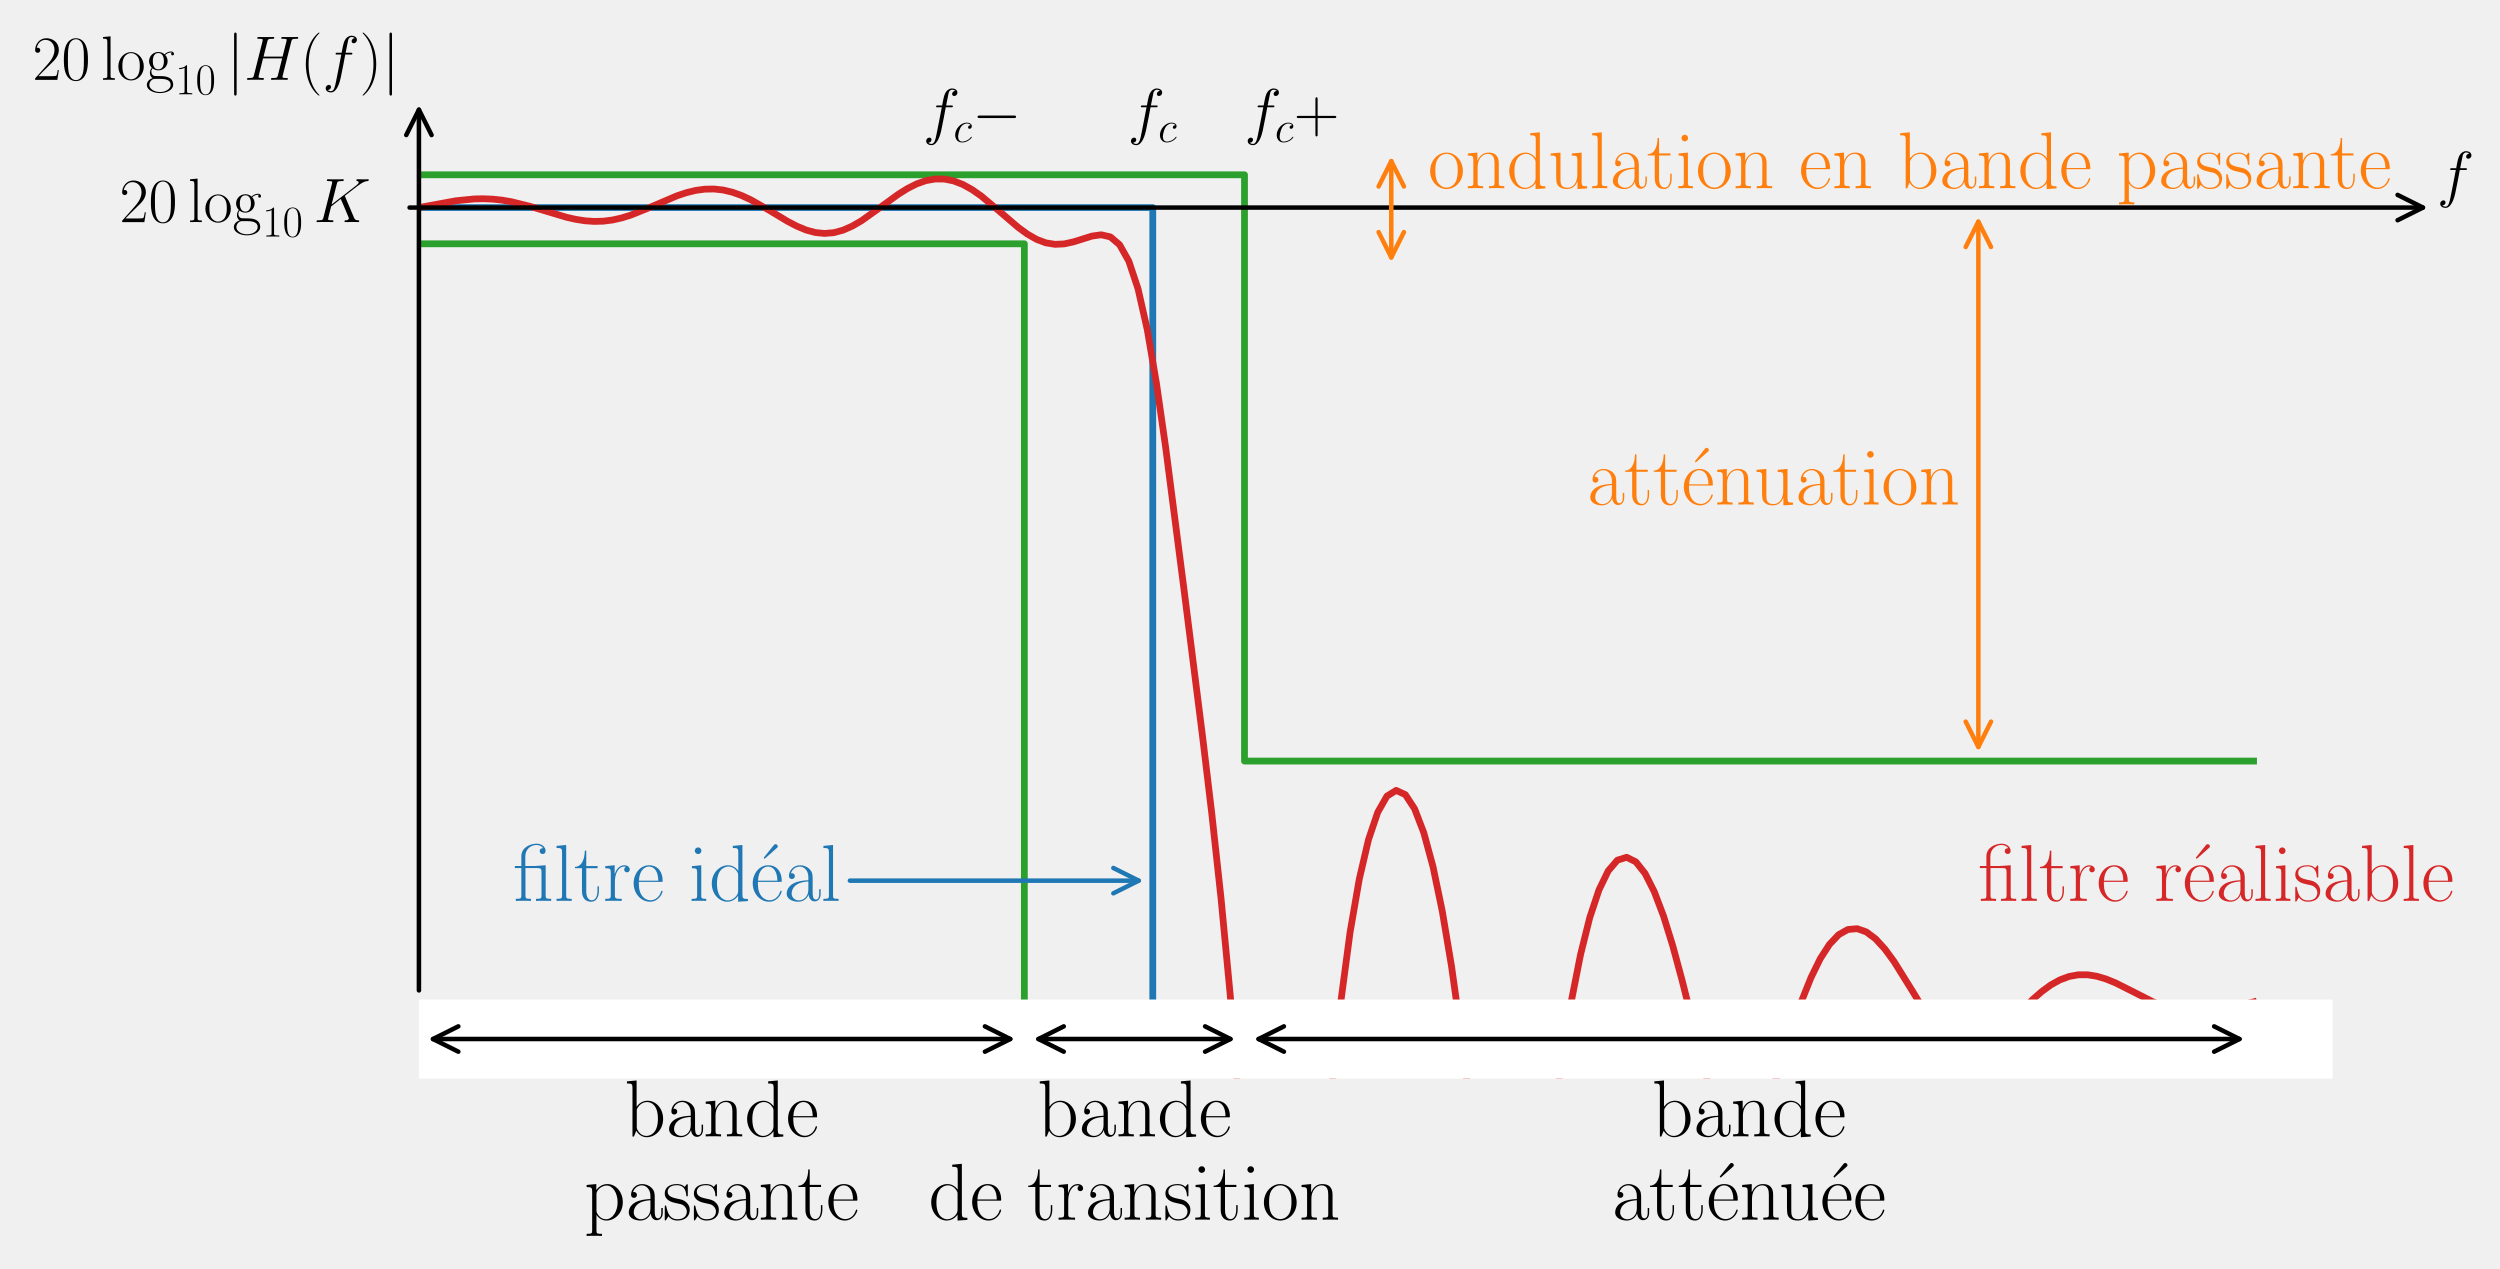
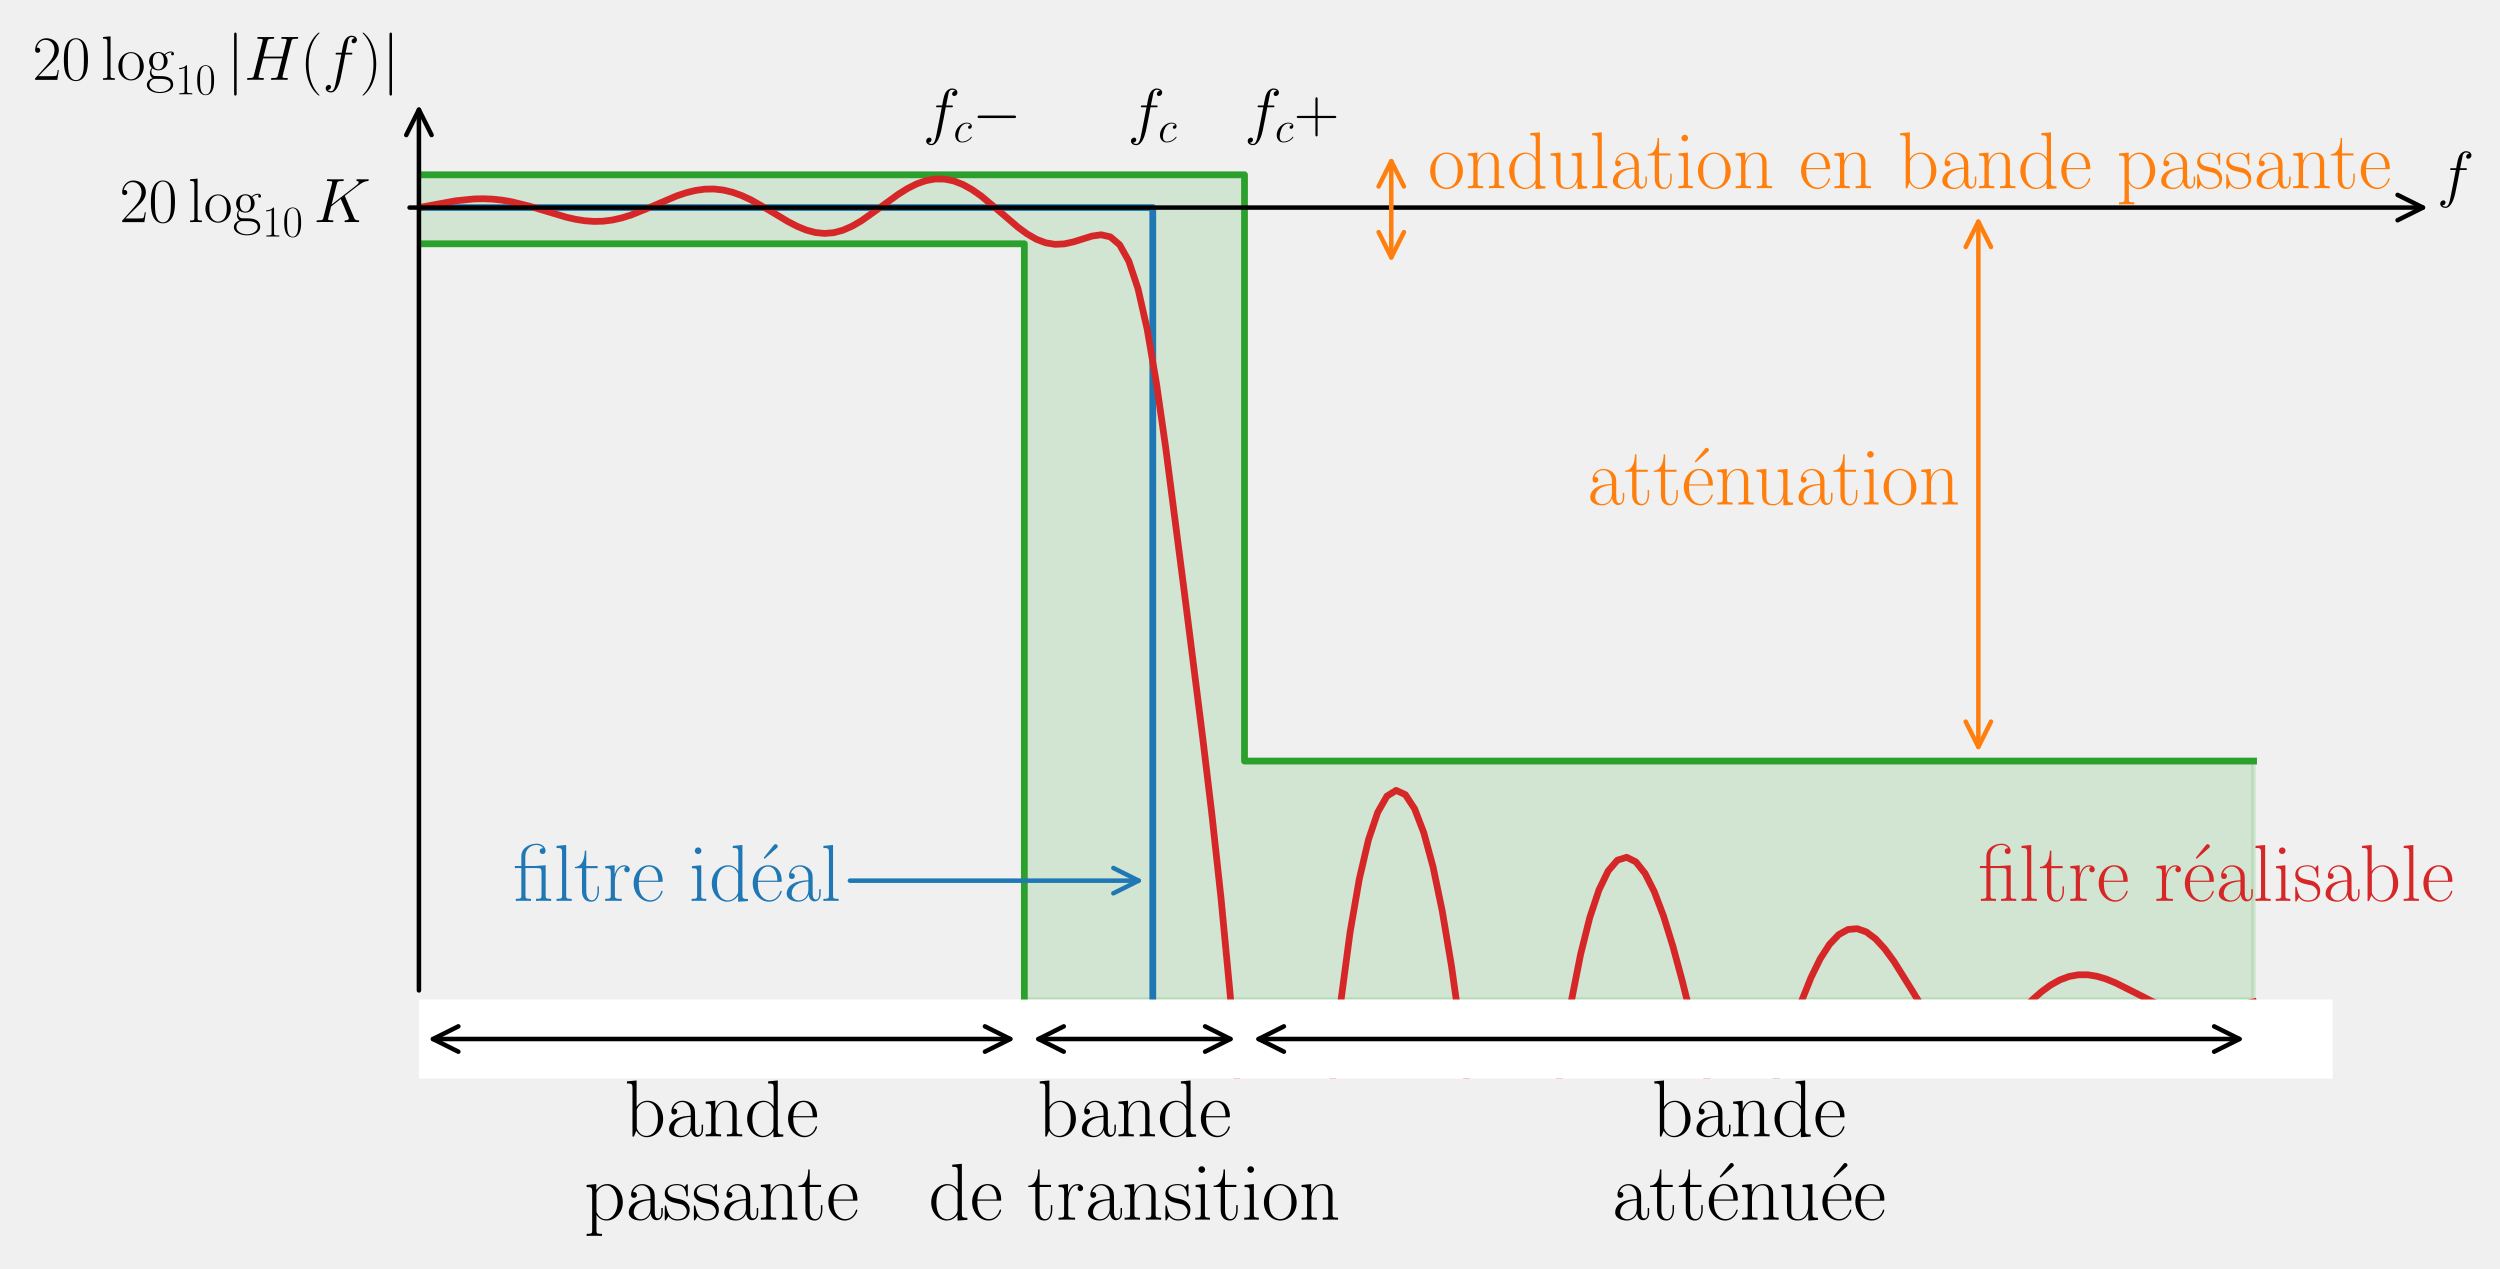
<svg xmlns="http://www.w3.org/2000/svg" xmlns:xlink="http://www.w3.org/1999/xlink" height="280.49pt" version="1.1" viewBox="0 0 552.995 280.49" width="552.995pt">
  <defs>
    <style type="text/css">*{stroke-linecap:butt;stroke-linejoin:round;}</style>
  </defs>
  <g id="figure_1">
    <g id="patch_1">
      <path d="M 0 280.49  L 552.995 280.49  L 552.995 0  L 0 0  z " style="fill:none;" />
    </g>
    <g id="axes_1">
+       <g id="PolyCollection_1">
+         <defs>
+           <path d="M 92.664 -241.827  L 92.664 -226.562  L 226.584 -226.562  L 226.584 -59.418  L 275.282 -59.418  L 275.282 -59.418  L 498.482 -59.418  L 498.482 -112.146  L 498.482 -112.146  L 275.282 -112.146  L 275.282 -241.827  L 226.584 -241.827  L 226.584 -241.827  L 92.664 -241.827  z " id="me25462b422" style="stroke:#2ba12b;stroke-opacity:0.15;" />
+         </defs>
+         <g clip-path="url(#p3a663a989d)">
+           <use style="fill:#2ba12b;fill-opacity:0.15;stroke:#2ba12b;stroke-opacity:0.15;" x="0" xlink:href="#me25462b422" y="280.49" />
+         </g>
+       </g>
      <g id="line2d_1">
-         <path clip-path="url(#p65f7fd2fb5)" d="M 92.664 45.914  L 254.991 45.914  L 254.991 221.072  " style="fill:none;stroke:#1f77b4;stroke-linecap:square;stroke-width:1.5;" />
+         <path clip-path="url(#p3a663a989d)" d="M 92.664 45.914  L 254.991 45.914  L 254.991 221.072  " style="fill:none;stroke:#1f77b4;stroke-linecap:square;stroke-width:1.5;" />
      </g>
      <g id="line2d_2">
-         <path clip-path="url(#p65f7fd2fb5)" d="M 92.664 38.664  L 275.282 38.664  L 275.282 168.344  L 498.482 168.344  " style="fill:none;stroke:#2ca02c;stroke-linecap:square;stroke-width:1.5;" />
+         <path clip-path="url(#p3a663a989d)" d="M 92.664 38.664  L 275.282 38.664  L 275.282 168.344  L 498.482 168.344  " style="fill:none;stroke:#2ca02c;stroke-linecap:square;stroke-width:1.5;" />
      </g>
      <g id="line2d_3">
-         <path clip-path="url(#p65f7fd2fb5)" d="M 92.664 53.929  L 226.584 53.929  L 226.584 221.072  " style="fill:none;stroke:#2ca02c;stroke-linecap:square;stroke-width:1.5;" />
+         <path clip-path="url(#p3a663a989d)" d="M 92.664 53.929  L 226.584 53.929  L 226.584 221.072  " style="fill:none;stroke:#2ca02c;stroke-linecap:square;stroke-width:1.5;" />
      </g>
      <g id="line2d_4">
-         <path clip-path="url(#p65f7fd2fb5)" d="M 92.664 45.914  L 100.821 44.412  L 104.899 44.005  L 106.939 43.964  L 108.978 44.05  L 111.017 44.266  L 113.057 44.608  L 117.135 45.612  L 125.292 48.052  L 127.332 48.515  L 129.371 48.835  L 131.41 48.978  L 133.449 48.924  L 135.489 48.664  L 137.528 48.205  L 139.567 47.568  L 143.646 45.92  L 149.764 43.306  L 151.803 42.626  L 153.842 42.125  L 155.882 41.844  L 157.921 41.808  L 159.96 42.032  L 161.999 42.517  L 164.039 43.246  L 166.078 44.19  L 170.157 46.519  L 174.235 48.972  L 176.275 50.037  L 178.314 50.882  L 180.353 51.434  L 182.392 51.638  L 184.432 51.464  L 186.471 50.914  L 188.51 50.018  L 190.55 48.835  L 194.628 45.935  L 198.707 42.969  L 200.746 41.695  L 202.785 40.669  L 204.825 39.952  L 206.864 39.59  L 208.903 39.61  L 210.942 40.02  L 212.982 40.807  L 215.021 41.941  L 217.06 43.369  L 221.139 46.793  L 225.217 50.292  L 227.257 51.78  L 229.296 52.948  L 231.335 53.717  L 233.375 54.046  L 235.414 53.949  L 237.453 53.501  L 241.532 52.224  L 243.571 51.934  L 245.61 52.396  L 247.65 54.133  L 249.689 57.755  L 251.728 63.869  L 253.767 72.888  L 255.807 84.791  L 257.846 99.001  L 261.925 130.6  L 266.003 162.916  L 268.042 179.948  L 270.082 198.644  L 272.121 220.073  L 274.16 245.534  L 276.448 281.49  M 291.538 281.49  L 292.514 266.137  L 294.553 241.133  L 296.592 221.536  L 298.632 206.225  L 300.671 194.455  L 302.71 185.721  L 304.75 179.681  L 306.789 176.101  L 308.828 174.829  L 310.867 175.777  L 312.907 178.905  L 314.946 184.215  L 316.985 191.742  L 319.025 201.542  L 321.064 213.669  L 323.103 228.124  L 325.142 244.745  L 329.231 281.49  M 339.47 281.49  L 343.496 248.658  L 345.535 234.006  L 347.575 221.475  L 349.614 211.148  L 351.653 202.97  L 353.693 196.837  L 355.732 192.637  L 357.771 190.267  L 359.81 189.63  L 361.85 190.64  L 363.889 193.21  L 365.928 197.246  L 367.968 202.629  L 370.007 209.201  L 372.046 216.729  L 378.164 241.027  L 380.203 247.654  L 382.243 252.32  L 384.282 254.461  L 386.321 253.889  L 388.36 250.86  L 390.4 245.97  L 392.439 239.951  L 396.518 227.145  L 398.557 221.304  L 400.596 216.227  L 402.635 212.065  L 404.675 208.897  L 406.714 206.747  L 408.753 205.603  L 410.793 205.424  L 412.832 206.142  L 414.871 207.671  L 416.91 209.895  L 418.95 212.676  L 423.028 219.222  L 425.068 222.582  L 427.107 225.708  L 429.146 228.387  L 431.185 230.437  L 433.225 231.729  L 435.264 232.211  L 437.303 231.904  L 439.343 230.904  L 441.382 229.357  L 443.421 227.439  L 449.539 221.167  L 451.578 219.369  L 453.618 217.877  L 455.657 216.743  L 457.696 215.99  L 459.735 215.621  L 461.775 215.618  L 463.814 215.945  L 465.853 216.554  L 467.893 217.384  L 471.971 219.43  L 476.05 221.512  L 478.089 222.401  L 480.128 223.12  L 482.168 223.639  L 484.207 223.94  L 486.246 224.026  L 488.285 223.913  L 490.325 223.631  L 494.403 222.717  L 498.482 221.619  L 498.482 221.619  " style="fill:none;stroke:#d62728;stroke-linecap:square;stroke-width:1.5;" />
+         <path clip-path="url(#p3a663a989d)" d="M 92.664 45.914  L 100.821 44.412  L 104.899 44.005  L 106.939 43.964  L 108.978 44.05  L 111.017 44.266  L 113.057 44.608  L 117.135 45.612  L 125.292 48.052  L 127.332 48.515  L 129.371 48.835  L 131.41 48.978  L 133.449 48.924  L 135.489 48.664  L 137.528 48.205  L 139.567 47.568  L 143.646 45.92  L 149.764 43.306  L 151.803 42.626  L 153.842 42.125  L 155.882 41.844  L 157.921 41.808  L 159.96 42.032  L 161.999 42.517  L 164.039 43.246  L 166.078 44.19  L 170.157 46.519  L 174.235 48.972  L 176.275 50.037  L 178.314 50.882  L 180.353 51.434  L 182.392 51.638  L 184.432 51.464  L 186.471 50.914  L 188.51 50.018  L 190.55 48.835  L 194.628 45.935  L 198.707 42.969  L 200.746 41.695  L 202.785 40.669  L 204.825 39.952  L 206.864 39.59  L 208.903 39.61  L 210.942 40.02  L 212.982 40.807  L 215.021 41.941  L 217.06 43.369  L 221.139 46.793  L 225.217 50.292  L 227.257 51.78  L 229.296 52.948  L 231.335 53.717  L 233.375 54.046  L 235.414 53.949  L 237.453 53.501  L 241.532 52.224  L 243.571 51.934  L 245.61 52.396  L 247.65 54.133  L 249.689 57.755  L 251.728 63.869  L 253.767 72.888  L 255.807 84.791  L 257.846 99.001  L 261.925 130.6  L 266.003 162.916  L 268.042 179.948  L 270.082 198.644  L 272.121 220.073  L 274.16 245.534  L 276.448 281.49  M 291.538 281.49  L 292.514 266.137  L 294.553 241.133  L 296.592 221.536  L 298.632 206.225  L 300.671 194.455  L 302.71 185.721  L 304.75 179.681  L 306.789 176.101  L 308.828 174.829  L 310.867 175.777  L 312.907 178.905  L 314.946 184.215  L 316.985 191.742  L 319.025 201.542  L 321.064 213.669  L 323.103 228.124  L 325.142 244.745  L 329.231 281.49  M 339.47 281.49  L 343.496 248.658  L 345.535 234.006  L 347.575 221.475  L 349.614 211.148  L 351.653 202.97  L 353.693 196.837  L 355.732 192.637  L 357.771 190.267  L 359.81 189.63  L 361.85 190.64  L 363.889 193.21  L 365.928 197.246  L 367.968 202.629  L 370.007 209.201  L 372.046 216.729  L 378.164 241.027  L 380.203 247.654  L 382.243 252.32  L 384.282 254.461  L 386.321 253.889  L 388.36 250.86  L 390.4 245.97  L 392.439 239.951  L 396.518 227.145  L 398.557 221.304  L 400.596 216.227  L 402.635 212.065  L 404.675 208.897  L 406.714 206.747  L 408.753 205.603  L 410.793 205.424  L 412.832 206.142  L 414.871 207.671  L 416.91 209.895  L 418.95 212.676  L 423.028 219.222  L 425.068 222.582  L 427.107 225.708  L 429.146 228.387  L 431.185 230.437  L 433.225 231.729  L 435.264 232.211  L 437.303 231.904  L 439.343 230.904  L 441.382 229.357  L 443.421 227.439  L 449.539 221.167  L 451.578 219.369  L 453.618 217.877  L 455.657 216.743  L 457.696 215.99  L 459.735 215.621  L 461.775 215.618  L 463.814 215.945  L 465.853 216.554  L 467.893 217.384  L 471.971 219.43  L 476.05 221.512  L 478.089 222.401  L 480.128 223.12  L 482.168 223.639  L 484.207 223.94  L 486.246 224.026  L 488.285 223.913  L 490.325 223.631  L 494.403 222.717  L 498.482 221.619  L 498.482 221.619  " style="fill:none;stroke:#d62728;stroke-linecap:square;stroke-width:1.5;" />
      </g>
      <g id="line2d_5">
-         <path clip-path="url(#p65f7fd2fb5)" d="M 92.664 238.588  L 498.482 238.588  " style="fill:none;stroke:#ffffff;stroke-linecap:square;stroke-width:35;" />
+         <path clip-path="url(#p3a663a989d)" d="M 92.664 238.588  L 498.482 238.588  " style="fill:none;stroke:#ffffff;stroke-linecap:square;stroke-width:35;" />
      </g>
      <g id="patch_2">
        <path d="M 90.602 45.914  Q 313.832 45.914 535.944 45.914  " style="fill:none;stroke:#000000;stroke-linecap:round;" />
        <path d="M 530.344 43.114  L 535.944 45.914  L 530.344 48.714  " style="fill:none;stroke:#000000;stroke-linecap:round;" />
      </g>
      <g id="patch_3">
        <path d="M 92.664 219.074  Q 92.664 121.112 92.664 24.268  " style="fill:none;stroke:#000000;stroke-linecap:round;" />
        <path d="M 89.864 29.868  L 92.664 24.268  L 95.464 29.868  " style="fill:none;stroke:#000000;stroke-linecap:round;" />
      </g>
      <g id="text_1">
        <g transform="translate(204.1616 29.32593)scale(0.14 -0.14)">
          <defs>
            <path d="M 2854 2566  C 2982 2566 3034 2566 3034 2687  C 3034 2752 2982 2752 2867 2752  L 2349 2752  C 2470 3398 2560 3846 2611 4051  C 2650 4204 2784 4351 2950 4351  C 3085 4351 3219 4294 3283 4236  C 3034 4211 2957 4025 2957 3916  C 2957 3788 3053 3712 3174 3712  C 3302 3712 3494 3820 3494 4064  C 3494 4332 3226 4480 2944 4480  C 2669 4480 2400 4275 2272 4025  C 2157 3801 2093 3573 1946 2752  L 1517 2752  C 1395 2752 1331 2752 1331 2636  C 1331 2566 1370 2566 1498 2566  L 1907 2566  C 1792 1977 1530 545 1382 -132  C 1274 -685 1178 -1152 858 -1152  C 838 -1152 653 -1152 538 -1031  C 864 -1005 864 -724 864 -717  C 864 -589 768 -512 646 -512  C 518 -512 326 -621 326 -865  C 326 -1140 608 -1280 858 -1280  C 1510 -1280 1779 -113 1850 203  C 1965 691 2278 2376 2310 2566  L 2854 2566  z " id="CMMI12-66" transform="scale(0.015625)" />
            <path d="M 2502 2432  C 2381 2432 2323 2432 2234 2355  C 2195 2323 2125 2227 2125 2124  C 2125 1996 2221 1919 2342 1919  C 2496 1919 2669 2047 2669 2303  C 2669 2591 2374 2816 1933 2816  C 1094 2816 256 1932 256 1011  C 256 446 602 -64 1254 -64  C 2125 -64 2675 622 2675 706  C 2675 745 2637 777 2611 777  C 2592 777 2586 771 2528 712  C 2118 161 1510 64 1267 64  C 826 64 685 453 685 777  C 685 1004 794 1634 1024 2073  C 1190 2374 1536 2687 1939 2687  C 2022 2687 2374 2676 2502 2432  z " id="CMMI12-63" transform="scale(0.015625)" />
            <path d="M 4218 1472  C 4326 1472 4442 1472 4442 1600  C 4442 1728 4326 1728 4218 1728  L 755 1728  C 646 1728 531 1728 531 1600  C 531 1472 646 1472 755 1472  L 4218 1472  z " id="CMSY10-0" transform="scale(0.015625)" />
          </defs>
          <use transform="scale(0.996264)" xlink:href="#CMMI12-66" />
          <use transform="translate(48.08324 -14.94392)scale(0.697382)" xlink:href="#CMMI12-63" />
          <use transform="translate(77.9695 0)scale(0.996264)" xlink:href="#CMSY10-0" />
        </g>
      </g>
      <g id="text_2">
        <g transform="translate(249.4531 29.32593)scale(0.14 -0.14)">
          <use transform="scale(0.996264)" xlink:href="#CMMI12-66" />
          <use transform="translate(48.08324 -14.94392)scale(0.697382)" xlink:href="#CMMI12-63" />
        </g>
      </g>
      <g id="text_3">
        <g transform="translate(275.2819 29.32593)scale(0.14 -0.14)">
          <defs>
            <path d="M 2413 1472  L 4109 1472  C 4198 1472 4307 1472 4307 1580  C 4307 1696 4205 1696 4109 1696  L 2413 1696  L 2413 3385  C 2413 3475 2413 3584 2304 3584  C 2189 3584 2189 3481 2189 3385  L 2189 1696  L 493 1696  C 403 1696 294 1696 294 1587  C 294 1472 397 1472 493 1472  L 2189 1472  L 2189 -194  C 2189 -282 2189 -391 2298 -391  C 2413 -391 2413 -289 2413 -194  L 2413 1472  z " id="CMR17-2b" transform="scale(0.015625)" />
          </defs>
          <use transform="scale(0.996264)" xlink:href="#CMMI12-66" />
          <use transform="translate(48.08324 -14.94392)scale(0.697382)" xlink:href="#CMMI12-63" />
          <use transform="translate(77.9695 0)scale(0.996264)" xlink:href="#CMR17-2b" />
        </g>
      </g>
      <g id="text_4">
        <g transform="translate(26.44938 49.1295)scale(0.14 -0.14)">
          <defs>
            <path d="M 2669 990  L 2554 990  C 2490 537 2438 460 2413 422  C 2381 371 1920 371 1830 371  L 602 371  C 832 620 1280 1073 1824 1596  C 2214 1966 2669 2400 2669 3033  C 2669 3788 2067 4224 1395 4224  C 691 4224 262 3603 262 3027  C 262 2777 448 2745 525 2745  C 589 2745 781 2783 781 3007  C 781 3206 614 3264 525 3264  C 486 3264 448 3257 422 3244  C 544 3788 915 4057 1306 4057  C 1862 4057 2227 3616 2227 3033  C 2227 2477 1901 1998 1536 1583  L 262 147  L 262 0  L 2515 0  L 2669 990  z " id="CMR17-32" transform="scale(0.015625)" />
            <path d="M 2688 2038  C 2688 2430 2682 3099 2413 3613  C 2176 4063 1798 4224 1466 4224  C 1158 4224 768 4082 525 3620  C 269 3137 243 2539 243 2038  C 243 1671 250 1112 448 623  C 723 -39 1216 -128 1466 -128  C 1760 -128 2208 -7 2470 604  C 2662 1048 2688 1568 2688 2038  z M 1466 -26  C 1056 -26 813 328 723 816  C 653 1196 653 1749 653 2109  C 653 2604 653 3015 736 3407  C 858 3954 1216 4121 1466 4121  C 1728 4121 2067 3947 2189 3420  C 2272 3054 2278 2623 2278 2109  C 2278 1691 2278 1176 2202 797  C 2067 96 1690 -26 1466 -26  z " id="CMR17-30" transform="scale(0.015625)" />
            <path d="M 979 4416  L 218 4345  L 218 4179  C 595 4179 653 4141 653 3835  L 653 439  C 653 198 627 166 218 166  L 218 0  C 371 12 653 12 813 12  C 979 12 1261 12 1414 0  L 1414 166  C 1005 166 979 191 979 439  L 979 4416  z " id="CMR17-6c" transform="scale(0.015625)" />
            <path d="M 2758 1356  C 2758 2176 2163 2816 1466 2816  C 768 2816 173 2176 173 1356  C 173 550 768 -64 1466 -64  C 2163 -64 2758 550 2758 1356  z M 1466 51  C 1165 51 909 230 762 480  C 602 768 582 1126 582 1408  C 582 1676 595 2009 762 2297  C 890 2508 1139 2713 1466 2713  C 1754 2713 1997 2553 2150 2329  C 2349 2028 2349 1606 2349 1408  C 2349 1158 2336 774 2163 467  C 1984 172 1709 51 1466 51  z " id="CMR17-6f" transform="scale(0.015625)" />
            <path d="M 710 1165  C 832 1068 1043 960 1299 960  C 1805 960 2240 1359 2240 1895  C 2240 2063 2189 2321 1997 2521  C 2176 2713 2438 2777 2586 2777  C 2611 2777 2650 2777 2682 2758  C 2656 2751 2598 2726 2598 2623  C 2598 2540 2656 2483 2739 2483  C 2835 2483 2886 2547 2886 2630  C 2886 2751 2790 2880 2586 2880  C 2330 2880 2106 2758 1926 2591  C 1734 2764 1504 2828 1299 2828  C 794 2828 358 2431 358 1895  C 358 1527 570 1294 634 1230  C 442 1004 442 742 442 710  C 442 544 506 300 723 166  C 390 82 128 -184 128 -517  C 128 -996 736 -1344 1466 -1344  C 2170 -1344 2803 -1009 2803 -510  C 2803 384 1856 384 1363 384  C 1216 384 954 384 922 390  C 723 422 589 601 589 825  C 589 883 589 1024 710 1165  z M 1299 1068  C 736 1068 736 1766 736 1895  C 736 2024 736 2719 1299 2719  C 1862 2719 1862 2024 1862 1895  C 1862 1766 1862 1068 1299 1068  z M 1466 -1236  C 826 -1236 384 -883 384 -517  C 384 -311 493 -118 634 -11  C 794 102 858 102 1293 102  C 1818 102 2547 102 2547 -517  C 2547 -883 2106 -1236 1466 -1236  z " id="CMR17-67" transform="scale(0.015625)" />
            <path d="M 1702 4083  C 1702 4217 1696 4224 1606 4224  C 1357 3927 979 3833 621 3820  C 602 3820 570 3820 563 3808  C 557 3795 557 3782 557 3648  C 755 3648 1088 3686 1344 3839  L 1344 467  C 1344 243 1331 166 781 166  L 589 166  L 589 0  C 896 6 1216 12 1523 12  C 1830 12 2150 6 2458 0  L 2458 166  L 2266 166  C 1715 166 1702 236 1702 467  L 1702 4083  z " id="CMR17-31" transform="scale(0.015625)" />
            <path d="M 3200 2574  C 3194 2593 3168 2644 3168 2663  C 3168 2669 3174 2675 3283 2758  L 3904 3242  C 4762 3905 5043 4128 5485 4166  C 5530 4172 5594 4172 5594 4281  C 5594 4319 5574 4352 5523 4352  C 5453 4352 5376 4339 5306 4339  L 5062 4339  C 4864 4339 4653 4352 4461 4352  C 4416 4352 4339 4352 4339 4236  C 4339 4172 4384 4166 4422 4166  C 4493 4159 4576 4134 4576 4045  C 4576 3917 4384 3765 4333 3726  L 1824 1784  L 2355 3886  C 2413 4102 2426 4166 2880 4166  C 3002 4166 3059 4166 3059 4287  C 3059 4352 2995 4352 2963 4352  C 2848 4352 2714 4339 2592 4339  L 1837 4339  C 1722 4339 1581 4352 1466 4352  C 1414 4352 1344 4352 1344 4230  C 1344 4166 1402 4166 1498 4166  C 1888 4166 1888 4115 1888 4045  C 1888 4032 1888 3994 1862 3898  L 998 472  C 941 249 928 185 480 185  C 358 185 294 185 294 70  C 294 0 352 0 390 0  C 512 0 640 12 762 12  L 1510 12  C 1632 12 1766 0 1888 0  C 1939 0 2010 0 2010 121  C 2010 185 1952 185 1856 185  C 1466 185 1466 236 1466 300  C 1466 344 1504 504 1530 605  L 1779 1593  L 2752 2351  C 2938 1943 3277 1128 3539 504  C 3558 465 3571 427 3571 383  C 3571 191 3315 185 3258 185  C 3200 185 3136 185 3136 64  C 3136 0 3206 0 3226 0  C 3450 0 3686 12 3910 12  L 4218 12  C 4314 12 4422 0 4518 0  C 4557 0 4627 0 4627 121  C 4627 185 4570 185 4506 185  C 4269 191 4186 242 4090 472  L 3200 2574  z " id="CMMI12-4b" transform="scale(0.015625)" />
          </defs>
          <use transform="scale(0.996264)" xlink:href="#CMR17-32" />
          <use transform="translate(45.69048 0)scale(0.996264)" xlink:href="#CMR17-30" />
          <use transform="translate(107.9854 0)scale(0.996264)" xlink:href="#CMR17-6c" />
          <use transform="translate(132.8564 0)scale(0.996264)" xlink:href="#CMR17-6f" />
          <use transform="translate(178.5469 0)scale(0.996264)" xlink:href="#CMR17-67" />
          <use transform="translate(225.5385 -22.86509)scale(0.697382)" xlink:href="#CMR17-31" />
          <use transform="translate(257.5217 -22.86509)scale(0.697382)" xlink:href="#CMR17-30" />
          <use transform="translate(306.6074 0)scale(0.996264)" xlink:href="#CMMI12-4b" />
        </g>
      </g>
      <g id="text_5">
        <g transform="translate(539.0637 43.20174)scale(0.14 -0.14)">
          <use transform="scale(0.996264)" xlink:href="#CMMI12-66" />
        </g>
      </g>
      <g id="text_6">
        <g transform="translate(7.2 17.66077)scale(0.14 -0.14)">
          <defs>
            <path d="M 1018 4569  C 1018 4684 1018 4800 890 4800  C 762 4800 762 4684 762 4569  L 762 -1370  C 762 -1485 762 -1600 890 -1600  C 1018 -1600 1018 -1485 1018 -1370  L 1018 4569  z " id="CMSY10-6a" transform="scale(0.015625)" />
            <path d="M 4787 3886  C 4845 4102 4858 4166 5312 4166  C 5427 4166 5491 4166 5491 4281  C 5491 4352 5434 4352 5395 4352  C 5280 4352 5146 4339 5024 4339  L 4269 4339  C 4147 4339 4013 4352 3891 4352  C 3846 4352 3770 4352 3770 4230  C 3770 4166 3814 4166 3936 4166  C 4320 4166 4320 4115 4320 4045  C 4320 4032 4320 3994 4294 3899  L 3904 2361  L 1971 2361  L 2355 3886  C 2413 4102 2426 4166 2880 4166  C 2995 4166 3059 4166 3059 4281  C 3059 4352 3002 4352 2963 4352  C 2848 4352 2714 4339 2592 4339  L 1837 4339  C 1715 4339 1581 4352 1459 4352  C 1414 4352 1338 4352 1338 4230  C 1338 4166 1382 4166 1504 4166  C 1888 4166 1888 4115 1888 4045  C 1888 4032 1888 3994 1862 3899  L 998 472  C 941 249 928 185 486 185  C 339 185 294 185 294 64  C 294 0 365 0 384 0  C 499 0 634 12 755 12  L 1510 12  C 1632 12 1766 0 1888 0  C 1939 0 2010 0 2010 121  C 2010 185 1952 185 1856 185  C 1466 185 1466 236 1466 300  C 1466 306 1466 351 1478 402  L 1920 2176  L 3859 2176  C 3750 1755 3424 421 3411 383  C 3341 191 3238 191 2861 185  C 2784 185 2726 185 2726 64  C 2726 0 2797 0 2816 0  C 2931 0 3066 12 3187 12  L 3942 12  C 4064 12 4198 0 4320 0  C 4371 0 4442 0 4442 121  C 4442 185 4384 185 4288 185  C 3898 185 3898 236 3898 300  C 3898 306 3898 351 3910 402  L 4787 3886  z " id="CMMI12-48" transform="scale(0.015625)" />
            <path d="M 1958 -1562  C 1958 -1556 1958 -1543 1939 -1524  C 1645 -1223 858 -403 858 1596  C 858 3595 1632 4408 1946 4729  C 1946 4735 1958 4748 1958 4767  C 1958 4787 1939 4800 1914 4800  C 1843 4800 1299 4325 986 3620  C 666 2909 576 2218 576 1603  C 576 1141 621 360 1005 -467  C 1312 -1133 1837 -1600 1914 -1600  C 1946 -1600 1958 -1588 1958 -1562  z " id="CMR17-28" transform="scale(0.015625)" />
            <path d="M 1683 1596  C 1683 2057 1638 2839 1254 3665  C 947 4332 422 4800 346 4800  C 326 4800 301 4793 301 4761  C 301 4748 307 4742 314 4729  C 621 4408 1402 3595 1402 1603  C 1402 -396 627 -1210 314 -1530  C 307 -1543 301 -1549 301 -1562  C 301 -1594 326 -1600 346 -1600  C 416 -1600 960 -1127 1274 -422  C 1594 289 1683 981 1683 1596  z " id="CMR17-29" transform="scale(0.015625)" />
          </defs>
          <use transform="scale(0.996264)" xlink:href="#CMR17-32" />
          <use transform="translate(45.69048 0)scale(0.996264)" xlink:href="#CMR17-30" />
          <use transform="translate(107.9854 0)scale(0.996264)" xlink:href="#CMR17-6c" />
          <use transform="translate(132.8564 0)scale(0.996264)" xlink:href="#CMR17-6f" />
          <use transform="translate(178.5469 0)scale(0.996264)" xlink:href="#CMR17-67" />
          <use transform="translate(225.5385 -22.86509)scale(0.697382)" xlink:href="#CMR17-31" />
          <use transform="translate(257.5217 -22.86509)scale(0.697382)" xlink:href="#CMR17-30" />
          <use transform="translate(306.6074 0)scale(0.996264)" xlink:href="#CMSY10-6a" />
          <use transform="translate(334.2815 0)scale(0.996264)" xlink:href="#CMMI12-48" />
          <use transform="translate(422.8033 0)scale(0.996264)" xlink:href="#CMR17-28" />
          <use transform="translate(458.0841 0)scale(0.996264)" xlink:href="#CMMI12-66" />
          <use transform="translate(516.8044 0)scale(0.996264)" xlink:href="#CMR17-29" />
          <use transform="translate(552.0851 0)scale(0.996264)" xlink:href="#CMSY10-6a" />
        </g>
      </g>
      <g id="patch_4">
        <path d="M 188.002 194.798  Q 220.497 194.798 251.874 194.798  " style="fill:none;stroke:#1f77b4;stroke-linecap:round;" />
        <path d="M 246.274 191.998  L 251.874 194.798  L 246.274 197.598  " style="fill:none;stroke:#1f77b4;stroke-linecap:round;" />
      </g>
      <g id="text_7">
        <g style="fill:#1f77b4;" transform="translate(113.5429 199.2808)scale(0.18 -0.18)">
          <defs>
            <path d="M 2554 2816  C 2400 2809 1926 2777 1805 2764  C 1766 2758 1754 2758 1677 2758  L 947 2758  L 947 3517  C 947 4127 1434 4416 1818 4416  C 1939 4416 2214 4383 2355 4160  C 2291 4160 2086 4160 2086 3935  C 2086 3782 2189 3705 2317 3705  C 2432 3705 2547 3769 2547 3942  C 2547 4265 2240 4518 1843 4518  C 1338 4518 634 4225 634 3517  L 634 2758  L 122 2758  L 122 2591  L 634 2591  L 634 442  C 634 198 608 166 198 166  L 198 0  C 352 12 634 12 794 12  C 960 12 1242 12 1395 0  L 1395 166  C 986 166 960 192 960 442  L 960 2591  L 1901 2591  C 2176 2591 2227 2534 2227 2251  L 2227 442  C 2227 198 2202 166 1792 166  L 1792 0  C 1946 12 2227 12 2387 12  C 2554 12 2835 12 2989 0  L 2989 166  C 2579 166 2554 192 2554 442  L 2554 2816  z " id="CMR17-c" transform="scale(0.015625)" />
            <path d="M 966 2585  L 1862 2585  L 1862 2752  L 966 2752  L 966 3968  L 851 3968  C 838 3292 614 2700 70 2687  L 70 2585  L 627 2585  L 627 778  C 627 655 627 -64 1370 -64  C 1747 -64 1965 308 1965 784  L 1965 1151  L 1850 1151  L 1850 790  C 1850 347 1677 51 1408 51  C 1222 51 966 179 966 765  L 966 2585  z " id="CMR17-74" transform="scale(0.015625)" />
            <path d="M 960 1517  C 960 2134 1222 2713 1702 2713  C 1747 2713 1792 2707 1837 2687  C 1837 2687 1696 2642 1696 2475  C 1696 2321 1818 2257 1914 2257  C 1990 2257 2131 2302 2131 2482  C 2131 2687 1926 2816 1709 2816  C 1222 2816 1011 2340 947 2115  L 941 2115  L 941 2816  L 198 2745  L 198 2578  C 576 2578 634 2540 634 2231  L 634 443  C 634 198 608 166 198 166  L 198 0  C 352 12 646 12 813 12  C 998 12 1325 12 1498 0  L 1498 166  C 1037 166 960 166 960 455  L 960 1517  z " id="CMR17-72" transform="scale(0.015625)" />
            <path d="M 2438 1503  C 2464 1529 2464 1542 2464 1606  C 2464 2251 2118 2816 1389 2816  C 710 2816 173 2175 173 1394  C 173 554 781 -64 1459 -64  C 2176 -64 2458 619 2458 755  C 2458 800 2419 800 2406 800  C 2362 800 2355 787 2330 709  C 2189 270 1837 51 1504 51  C 1229 51 954 206 781 490  C 582 819 582 1200 582 1503  L 2438 1503  z M 589 1600  C 634 2511 1126 2713 1382 2713  C 1818 2713 2112 2308 2118 1600  L 589 1600  z " id="CMR17-65" transform="scale(0.015625)" />
            <path d="M 992 3961  C 992 4102 877 4224 730 4224  C 589 4224 467 4108 467 3961  C 467 3820 582 3699 730 3699  C 870 3699 992 3814 992 3961  z M 243 2745  L 243 2579  C 602 2579 653 2540 653 2231  L 653 443  C 653 198 627 166 218 166  L 218 0  C 371 12 646 12 806 12  C 960 12 1222 12 1370 0  L 1370 166  C 992 166 979 205 979 436  L 979 2816  L 243 2745  z " id="CMR17-69" transform="scale(0.015625)" />
            <path d="M 1869 4345  L 1869 4179  C 2246 4179 2304 4141 2304 3843  L 2304 2371  C 2278 2403 2016 2816 1498 2816  C 845 2816 211 2228 211 1376  C 211 529 806 -64 1434 -64  C 1978 -64 2259 361 2291 406  L 2291 -64  L 3066 -13  L 3066 154  C 2688 154 2630 193 2630 503  L 2630 4416  L 1869 4345  z M 2291 762  C 2291 568 2176 393 2029 264  C 1811 70 1594 38 1472 38  C 1286 38 621 135 621 1369  C 621 2636 1363 2713 1530 2713  C 1824 2713 2061 2545 2208 2313  C 2291 2177 2291 2157 2291 2041  L 2291 762  z " id="CMR17-64" transform="scale(0.015625)" />
            <path d="M 2221 4157  C 2298 4226 2317 4239 2317 4308  C 2317 4403 2234 4480 2144 4480  C 2067 4480 2042 4447 1978 4371  L 1254 3468  C 1210 3411 1210 3404 1210 3398  C 1210 3391 1267 3334 1280 3321  L 2221 4157  z " id="CMR17-13" transform="scale(0.015625)" />
            <path d="M 2304 1656  C 2304 2048 2304 2275 2035 2534  C 1798 2751 1523 2816 1306 2816  C 800 2816 435 2408 435 1977  C 435 1740 627 1728 666 1728  C 749 1728 896 1779 896 1958  C 896 2118 774 2188 666 2188  C 640 2188 608 2182 589 2176  C 723 2594 1069 2713 1293 2713  C 1613 2713 1965 2421 1965 1875  L 1965 1632  C 1587 1619 1133 1568 774 1373  C 371 1147 256 822 256 576  C 256 77 832 -64 1171 -64  C 1523 -64 1850 135 1990 505  C 2003 219 2182 -39 2464 -39  C 2598 -39 2938 51 2938 563  L 2938 926  L 2822 926  L 2822 557  C 2822 161 2650 109 2566 109  C 2304 109 2304 446 2304 732  L 2304 1656  z M 1965 887  C 1965 323 1568 38 1216 38  C 896 38 646 278 646 576  C 646 771 730 1114 1101 1322  C 1408 1497 1760 1523 1965 1536  L 1965 887  z " id="CMR17-61" transform="scale(0.015625)" />
          </defs>
          <use transform="scale(0.996264)" xlink:href="#CMR17-c" />
          <use transform="translate(49.74222 0)scale(0.996264)" xlink:href="#CMR17-6c" />
          <use transform="translate(74.61328 0)scale(0.996264)" xlink:href="#CMR17-74" />
          <use transform="translate(109.894 0)scale(0.996264)" xlink:href="#CMR17-72" />
          <use transform="translate(145.1748 0)scale(0.996264)" xlink:href="#CMR17-65" />
          <use transform="translate(215.7364 0)scale(0.996264)" xlink:href="#CMR17-69" />
          <use transform="translate(240.6075 0)scale(0.996264)" xlink:href="#CMR17-64" />
          <use transform="translate(288.9005 0)scale(0.996264)" xlink:href="#CMR17-13" />
          <use transform="translate(291.5029 0)scale(0.996264)" xlink:href="#CMR17-65" />
          <use transform="translate(331.9885 0)scale(0.996264)" xlink:href="#CMR17-61" />
          <use transform="translate(377.679 0)scale(0.996264)" xlink:href="#CMR17-6c" />
        </g>
      </g>
      <g id="text_8">
        <g style="fill:#d62728;" transform="translate(437.6092 199.2808)scale(0.18 -0.18)">
          <defs>
            <path d="M 1978 2688  C 1978 2803 1971 2809 1933 2809  C 1907 2809 1901 2803 1824 2707  C 1805 2681 1747 2617 1728 2592  C 1523 2809 1235 2816 1126 2816  C 416 2816 160 2444 160 2073  C 160 1497 813 1363 998 1324  C 1402 1241 1542 1216 1677 1100  C 1760 1024 1901 883 1901 652  C 1901 384 1747 38 1158 38  C 602 38 403 460 288 1024  C 269 1113 269 1120 218 1120  C 166 1120 160 1113 160 985  L 160 64  C 160 -52 166 -58 205 -58  C 237 -58 243 -52 275 0  C 314 57 410 211 448 275  C 576 102 800 -64 1158 -64  C 1792 -64 2131 281 2131 780  C 2131 1107 1958 1280 1875 1356  C 1683 1555 1459 1600 1190 1651  C 838 1728 390 1817 390 2208  C 390 2374 480 2726 1126 2726  C 1811 2726 1850 2086 1862 1881  C 1869 1849 1901 1843 1920 1843  C 1978 1843 1978 1862 1978 1971  L 1978 2688  z " id="CMR17-73" transform="scale(0.015625)" />
            <path d="M 960 4416  L 198 4345  L 198 4179  C 576 4179 634 4141 634 3843  L 634 -13  L 749 -13  L 934 445  C 1120 141 1395 -64 1766 -64  C 2406 -64 3053 503 3053 1382  C 3053 2209 2477 2816 1830 2816  C 1434 2816 1152 2603 960 2351  L 960 4416  z M 973 2022  C 973 2138 973 2157 1062 2293  C 1312 2681 1670 2713 1792 2713  C 1984 2713 2643 2610 2643 1388  C 2643 109 1888 38 1734 38  C 1536 38 1248 115 1043 490  C 973 613 973 626 973 742  L 973 2022  z " id="CMR17-62" transform="scale(0.015625)" />
          </defs>
          <use transform="scale(0.996264)" xlink:href="#CMR17-c" />
          <use transform="translate(49.74222 0)scale(0.996264)" xlink:href="#CMR17-6c" />
          <use transform="translate(74.61328 0)scale(0.996264)" xlink:href="#CMR17-74" />
          <use transform="translate(109.894 0)scale(0.996264)" xlink:href="#CMR17-72" />
          <use transform="translate(145.1748 0)scale(0.996264)" xlink:href="#CMR17-65" />
          <use transform="translate(215.7364 0)scale(0.996264)" xlink:href="#CMR17-72" />
          <use transform="translate(248.4148 0)scale(0.996264)" xlink:href="#CMR17-13" />
          <use transform="translate(251.0172 0)scale(0.996264)" xlink:href="#CMR17-65" />
          <use transform="translate(291.5029 0)scale(0.996264)" xlink:href="#CMR17-61" />
          <use transform="translate(337.1934 0)scale(0.996264)" xlink:href="#CMR17-6c" />
          <use transform="translate(362.0644 0)scale(0.996264)" xlink:href="#CMR17-69" />
          <use transform="translate(386.9355 0)scale(0.996264)" xlink:href="#CMR17-73" />
          <use transform="translate(422.7368 0)scale(0.996264)" xlink:href="#CMR17-61" />
          <use transform="translate(468.4273 0)scale(0.996264)" xlink:href="#CMR17-62" />
          <use transform="translate(519.3227 0)scale(0.996264)" xlink:href="#CMR17-6c" />
          <use transform="translate(544.1937 0)scale(0.996264)" xlink:href="#CMR17-65" />
        </g>
      </g>
      <g id="patch_5">
        <path d="M 95.78 229.83  Q 159.623 229.83 223.465 229.83  " style="fill:none;stroke:#000000;stroke-linecap:round;" />
        <path d="M 101.38 232.63  L 95.78 229.83  L 101.38 227.03  " style="fill:none;stroke:#000000;stroke-linecap:round;" />
        <path d="M 217.865 227.03  L 223.465 229.83  L 217.865 232.63  " style="fill:none;stroke:#000000;stroke-linecap:round;" />
      </g>
      <g id="text_9">
        <g transform="translate(138.1261 251.3701)scale(0.18 -0.18)">
          <defs>
            <path d="M 2656 1954  C 2656 2282 2592 2816 1837 2816  C 1331 2816 1069 2424 973 2166  L 966 2166  L 966 2816  L 211 2745  L 211 2578  C 589 2578 646 2540 646 2231  L 646 443  C 646 198 621 166 211 166  L 211 0  C 365 12 646 12 813 12  C 979 12 1267 12 1421 0  L 1421 166  C 1011 166 986 192 986 443  L 986 1678  C 986 2269 1344 2713 1792 2713  C 2266 2713 2317 2289 2317 1980  L 2317 443  C 2317 198 2291 166 1882 166  L 1882 0  C 2035 12 2317 12 2483 12  C 2650 12 2938 12 3091 0  L 3091 166  C 2682 166 2656 192 2656 443  L 2656 1954  z " id="CMR17-6e" transform="scale(0.015625)" />
          </defs>
          <use transform="scale(0.996264)" xlink:href="#CMR17-62" />
          <use transform="translate(50.89537 0)scale(0.996264)" xlink:href="#CMR17-61" />
          <use transform="translate(96.58585 0)scale(0.996264)" xlink:href="#CMR17-6e" />
          <use transform="translate(147.4812 0)scale(0.996264)" xlink:href="#CMR17-64" />
          <use transform="translate(198.3766 0)scale(0.996264)" xlink:href="#CMR17-65" />
        </g>
        <g transform="translate(129.2093 269.8021)scale(0.18 -0.18)">
          <defs>
            <path d="M 1408 -1114  C 998 -1114 973 -1088 973 -834  L 973 380  C 1158 109 1427 -64 1766 -64  C 2406 -64 3053 503 3053 1382  C 3053 2196 2496 2816 1837 2816  C 1453 2816 1139 2603 960 2345  L 960 2816  L 198 2745  L 198 2577  C 576 2577 634 2539 634 2228  L 634 -834  C 634 -1081 608 -1114 198 -1114  L 198 -1280  C 352 -1268 634 -1268 800 -1268  C 966 -1268 1254 -1268 1408 -1280  L 1408 -1114  z M 973 2015  C 973 2106 973 2241 1222 2481  C 1254 2506 1472 2700 1792 2700  C 2259 2700 2643 2112 2643 1376  C 2643 639 2234 38 1728 38  C 1498 38 1248 148 1056 451  C 973 594 973 632 973 736  L 973 2015  z " id="CMR17-70" transform="scale(0.015625)" />
          </defs>
          <use transform="scale(0.996264)" xlink:href="#CMR17-70" />
          <use transform="translate(50.89537 0)scale(0.996264)" xlink:href="#CMR17-61" />
          <use transform="translate(96.58585 0)scale(0.996264)" xlink:href="#CMR17-73" />
          <use transform="translate(132.3872 0)scale(0.996264)" xlink:href="#CMR17-73" />
          <use transform="translate(168.1885 0)scale(0.996264)" xlink:href="#CMR17-61" />
          <use transform="translate(213.879 0)scale(0.996264)" xlink:href="#CMR17-6e" />
          <use transform="translate(262.1719 0)scale(0.996264)" xlink:href="#CMR17-74" />
          <use transform="translate(297.4527 0)scale(0.996264)" xlink:href="#CMR17-65" />
        </g>
      </g>
      <g id="patch_6">
        <path d="M 229.702 229.83  Q 250.934 229.83 272.166 229.83  " style="fill:none;stroke:#000000;stroke-linecap:round;" />
        <path d="M 235.302 232.63  L 229.702 229.83  L 235.302 227.03  " style="fill:none;stroke:#000000;stroke-linecap:round;" />
        <path d="M 266.566 227.03  L 272.166 229.83  L 266.566 232.63  " style="fill:none;stroke:#000000;stroke-linecap:round;" />
      </g>
      <g id="text_10">
        <g transform="translate(229.4352 251.3701)scale(0.18 -0.18)">
          <use transform="scale(0.996264)" xlink:href="#CMR17-62" />
          <use transform="translate(50.89537 0)scale(0.996264)" xlink:href="#CMR17-61" />
          <use transform="translate(96.58585 0)scale(0.996264)" xlink:href="#CMR17-6e" />
          <use transform="translate(147.4812 0)scale(0.996264)" xlink:href="#CMR17-64" />
          <use transform="translate(198.3766 0)scale(0.996264)" xlink:href="#CMR17-65" />
        </g>
        <g transform="translate(205.3915 269.8021)scale(0.18 -0.18)">
          <use transform="scale(0.996264)" xlink:href="#CMR17-64" />
          <use transform="translate(50.89537 0)scale(0.996264)" xlink:href="#CMR17-65" />
          <use transform="translate(121.457 0)scale(0.996264)" xlink:href="#CMR17-74" />
          <use transform="translate(156.7378 0)scale(0.996264)" xlink:href="#CMR17-72" />
          <use transform="translate(192.0185 0)scale(0.996264)" xlink:href="#CMR17-61" />
          <use transform="translate(237.709 0)scale(0.996264)" xlink:href="#CMR17-6e" />
          <use transform="translate(288.6044 0)scale(0.996264)" xlink:href="#CMR17-73" />
          <use transform="translate(324.4057 0)scale(0.996264)" xlink:href="#CMR17-69" />
          <use transform="translate(349.2768 0)scale(0.996264)" xlink:href="#CMR17-74" />
          <use transform="translate(384.5575 0)scale(0.996264)" xlink:href="#CMR17-69" />
          <use transform="translate(409.4286 0)scale(0.996264)" xlink:href="#CMR17-6f" />
          <use transform="translate(455.1191 0)scale(0.996264)" xlink:href="#CMR17-6e" />
        </g>
      </g>
      <g id="patch_7">
        <path d="M 278.399 229.83  Q 386.881 229.83 495.362 229.83  " style="fill:none;stroke:#000000;stroke-linecap:round;" />
        <path d="M 283.999 232.63  L 278.399 229.83  L 283.999 227.03  " style="fill:none;stroke:#000000;stroke-linecap:round;" />
        <path d="M 489.762 227.03  L 495.362 229.83  L 489.762 232.63  " style="fill:none;stroke:#000000;stroke-linecap:round;" />
      </g>
      <g id="text_11">
        <g transform="translate(365.3843 251.3701)scale(0.18 -0.18)">
          <use transform="scale(0.996264)" xlink:href="#CMR17-62" />
          <use transform="translate(50.89537 0)scale(0.996264)" xlink:href="#CMR17-61" />
          <use transform="translate(96.58585 0)scale(0.996264)" xlink:href="#CMR17-6e" />
          <use transform="translate(147.4812 0)scale(0.996264)" xlink:href="#CMR17-64" />
          <use transform="translate(198.3766 0)scale(0.996264)" xlink:href="#CMR17-65" />
        </g>
        <g transform="translate(356.5612 269.8021)scale(0.18 -0.18)">
          <defs>
            <path d="M 1882 2745  L 1882 2579  C 2259 2579 2317 2540 2317 2229  L 2317 1053  C 2317 510 2029 38 1555 38  C 1030 38 986 355 986 691  L 986 2816  L 211 2745  L 211 2579  C 467 2579 640 2579 646 2320  L 646 1079  C 646 646 646 368 813 187  C 896 103 1056 -64 1517 -64  C 2061 -64 2272 400 2323 536  L 2330 536  L 2330 -64  L 3091 -13  L 3091 154  C 2714 154 2656 193 2656 503  L 2656 2816  L 1882 2745  z " id="CMR17-75" transform="scale(0.015625)" />
          </defs>
          <use transform="scale(0.996264)" xlink:href="#CMR17-61" />
          <use transform="translate(45.69048 0)scale(0.996264)" xlink:href="#CMR17-74" />
          <use transform="translate(80.97124 0)scale(0.996264)" xlink:href="#CMR17-74" />
          <use transform="translate(113.6496 0)scale(0.996264)" xlink:href="#CMR17-13" />
          <use transform="translate(116.252 0)scale(0.996264)" xlink:href="#CMR17-65" />
          <use transform="translate(156.7377 0)scale(0.996264)" xlink:href="#CMR17-6e" />
          <use transform="translate(205.0306 0)scale(0.996264)" xlink:href="#CMR17-75" />
          <use transform="translate(253.3236 0)scale(0.996264)" xlink:href="#CMR17-13" />
          <use transform="translate(255.926 0)scale(0.996264)" xlink:href="#CMR17-65" />
          <use transform="translate(296.4116 0)scale(0.996264)" xlink:href="#CMR17-65" />
        </g>
      </g>
      <g id="patch_8">
        <path d="M 307.747 56.942  Q 307.747 46.295 307.747 35.648  " style="fill:none;stroke:#ff7f0e;stroke-linecap:round;" />
        <path d="M 310.547 51.342  L 307.747 56.942  L 304.947 51.342  " style="fill:none;stroke:#ff7f0e;stroke-linecap:round;" />
        <path d="M 304.947 41.248  L 307.747 35.648  L 310.547 41.248  " style="fill:none;stroke:#ff7f0e;stroke-linecap:round;" />
      </g>
      <g id="text_12">
        <g style="fill:#ff7f0e;" transform="translate(315.8637 41.63848)scale(0.18 -0.18)">
          <use transform="scale(0.996264)" xlink:href="#CMR17-6f" />
          <use transform="translate(45.69048 0)scale(0.996264)" xlink:href="#CMR17-6e" />
          <use transform="translate(96.58585 0)scale(0.996264)" xlink:href="#CMR17-64" />
          <use transform="translate(147.4812 0)scale(0.996264)" xlink:href="#CMR17-75" />
          <use transform="translate(198.3766 0)scale(0.996264)" xlink:href="#CMR17-6c" />
          <use transform="translate(223.2476 0)scale(0.996264)" xlink:href="#CMR17-61" />
          <use transform="translate(268.9381 0)scale(0.996264)" xlink:href="#CMR17-74" />
          <use transform="translate(304.2189 0)scale(0.996264)" xlink:href="#CMR17-69" />
          <use transform="translate(329.0899 0)scale(0.996264)" xlink:href="#CMR17-6f" />
          <use transform="translate(374.7804 0)scale(0.996264)" xlink:href="#CMR17-6e" />
          <use transform="translate(455.7518 0)scale(0.996264)" xlink:href="#CMR17-65" />
          <use transform="translate(496.2374 0)scale(0.996264)" xlink:href="#CMR17-6e" />
          <use transform="translate(577.2088 0)scale(0.996264)" xlink:href="#CMR17-62" />
          <use transform="translate(628.1041 0)scale(0.996264)" xlink:href="#CMR17-61" />
          <use transform="translate(673.7946 0)scale(0.996264)" xlink:href="#CMR17-6e" />
          <use transform="translate(724.69 0)scale(0.996264)" xlink:href="#CMR17-64" />
          <use transform="translate(775.5853 0)scale(0.996264)" xlink:href="#CMR17-65" />
          <use transform="translate(846.147 0)scale(0.996264)" xlink:href="#CMR17-70" />
          <use transform="translate(897.0423 0)scale(0.996264)" xlink:href="#CMR17-61" />
          <use transform="translate(942.7328 0)scale(0.996264)" xlink:href="#CMR17-73" />
          <use transform="translate(978.5342 0)scale(0.996264)" xlink:href="#CMR17-73" />
          <use transform="translate(1014.335 0)scale(0.996264)" xlink:href="#CMR17-61" />
          <use transform="translate(1060.026 0)scale(0.996264)" xlink:href="#CMR17-6e" />
          <use transform="translate(1108.319 0)scale(0.996264)" xlink:href="#CMR17-74" />
          <use transform="translate(1143.6 0)scale(0.996264)" xlink:href="#CMR17-65" />
        </g>
      </g>
      <g id="patch_9">
        <path d="M 437.609 49.031  Q 437.609 107.127 437.609 165.223  " style="fill:none;stroke:#ff7f0e;stroke-linecap:round;" />
        <path d="M 434.809 54.631  L 437.609 49.031  L 440.409 54.631  " style="fill:none;stroke:#ff7f0e;stroke-linecap:round;" />
        <path d="M 440.409 159.623  L 437.609 165.223  L 434.809 159.623  " style="fill:none;stroke:#ff7f0e;stroke-linecap:round;" />
      </g>
      <g id="text_13">
        <g style="fill:#ff7f0e;" transform="translate(351.0473 111.6115)scale(0.18 -0.18)">
          <use transform="scale(0.996264)" xlink:href="#CMR17-61" />
          <use transform="translate(45.69048 0)scale(0.996264)" xlink:href="#CMR17-74" />
          <use transform="translate(80.97124 0)scale(0.996264)" xlink:href="#CMR17-74" />
          <use transform="translate(113.6496 0)scale(0.996264)" xlink:href="#CMR17-13" />
          <use transform="translate(116.252 0)scale(0.996264)" xlink:href="#CMR17-65" />
          <use transform="translate(156.7377 0)scale(0.996264)" xlink:href="#CMR17-6e" />
          <use transform="translate(205.0306 0)scale(0.996264)" xlink:href="#CMR17-75" />
          <use transform="translate(255.926 0)scale(0.996264)" xlink:href="#CMR17-61" />
          <use transform="translate(301.6164 0)scale(0.996264)" xlink:href="#CMR17-74" />
          <use transform="translate(336.8972 0)scale(0.996264)" xlink:href="#CMR17-69" />
          <use transform="translate(361.7683 0)scale(0.996264)" xlink:href="#CMR17-6f" />
          <use transform="translate(407.4587 0)scale(0.996264)" xlink:href="#CMR17-6e" />
        </g>
      </g>
    </g>
  </g>
  <defs>
-     <clipPath id="p65f7fd2fb5">
+     <clipPath id="p3a663a989d">
      <rect height="217.44" width="446.4" x="92.664" y="21.148" />
    </clipPath>
  </defs>
</svg>
